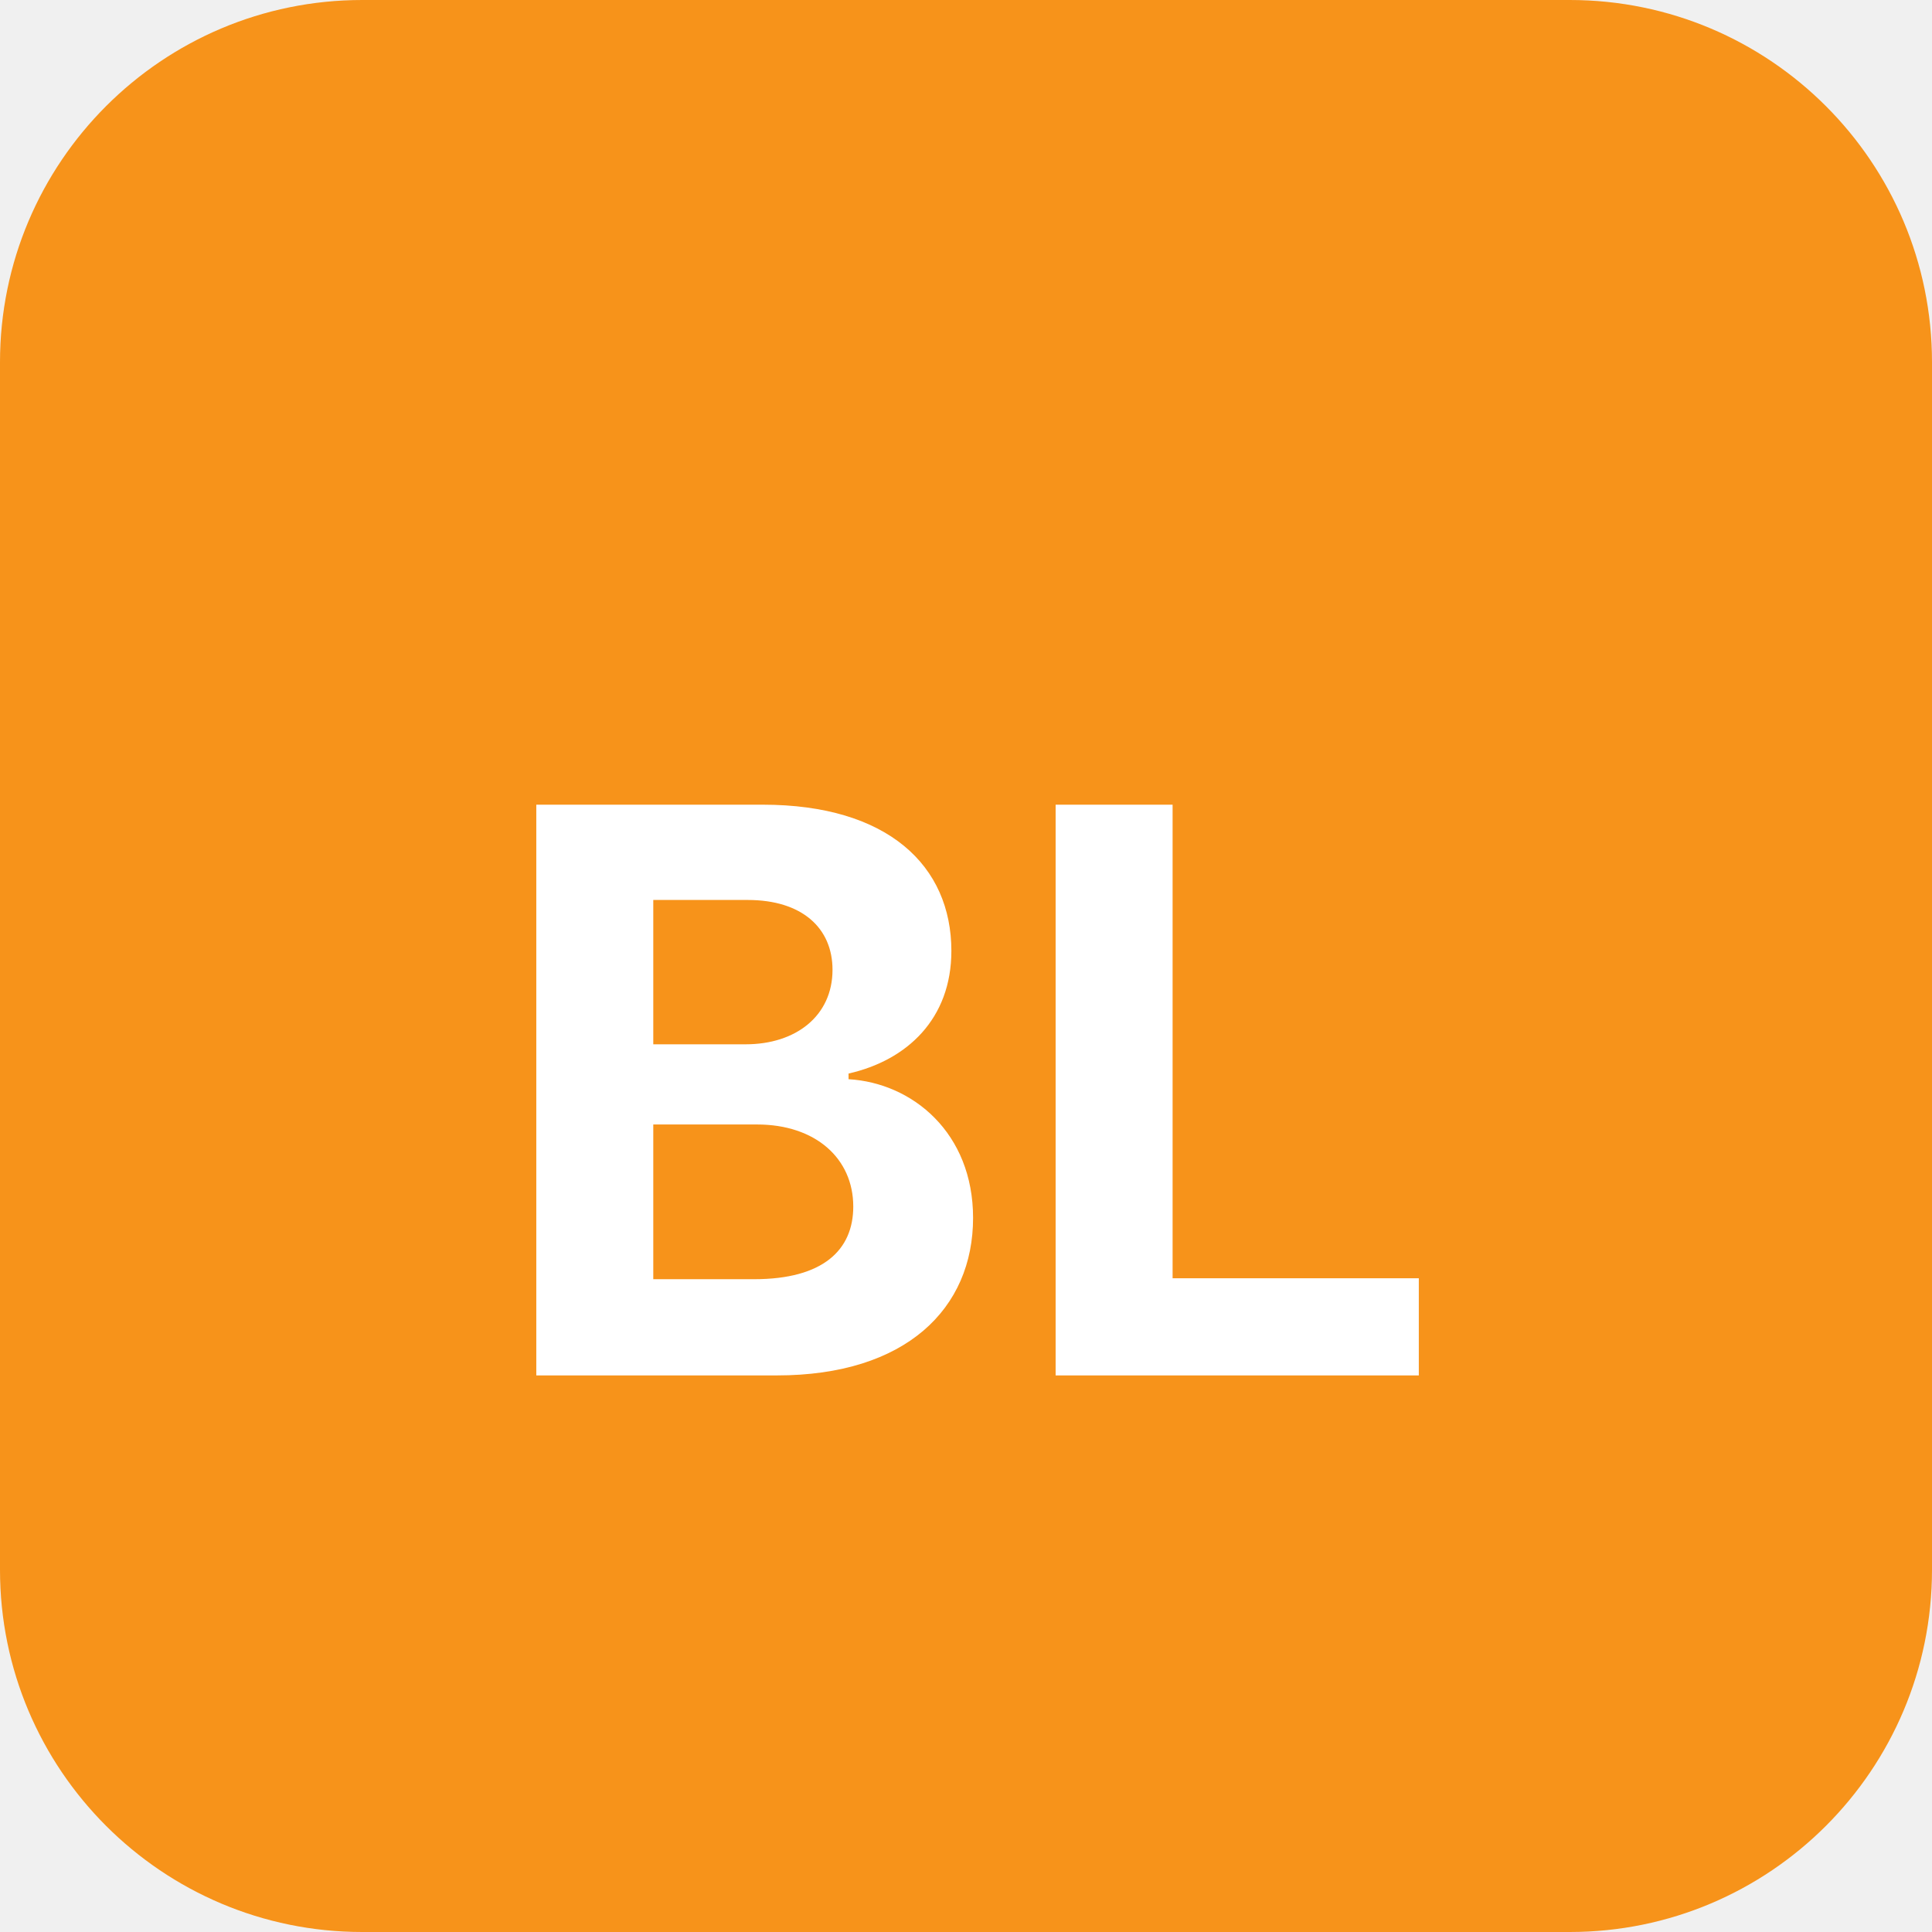
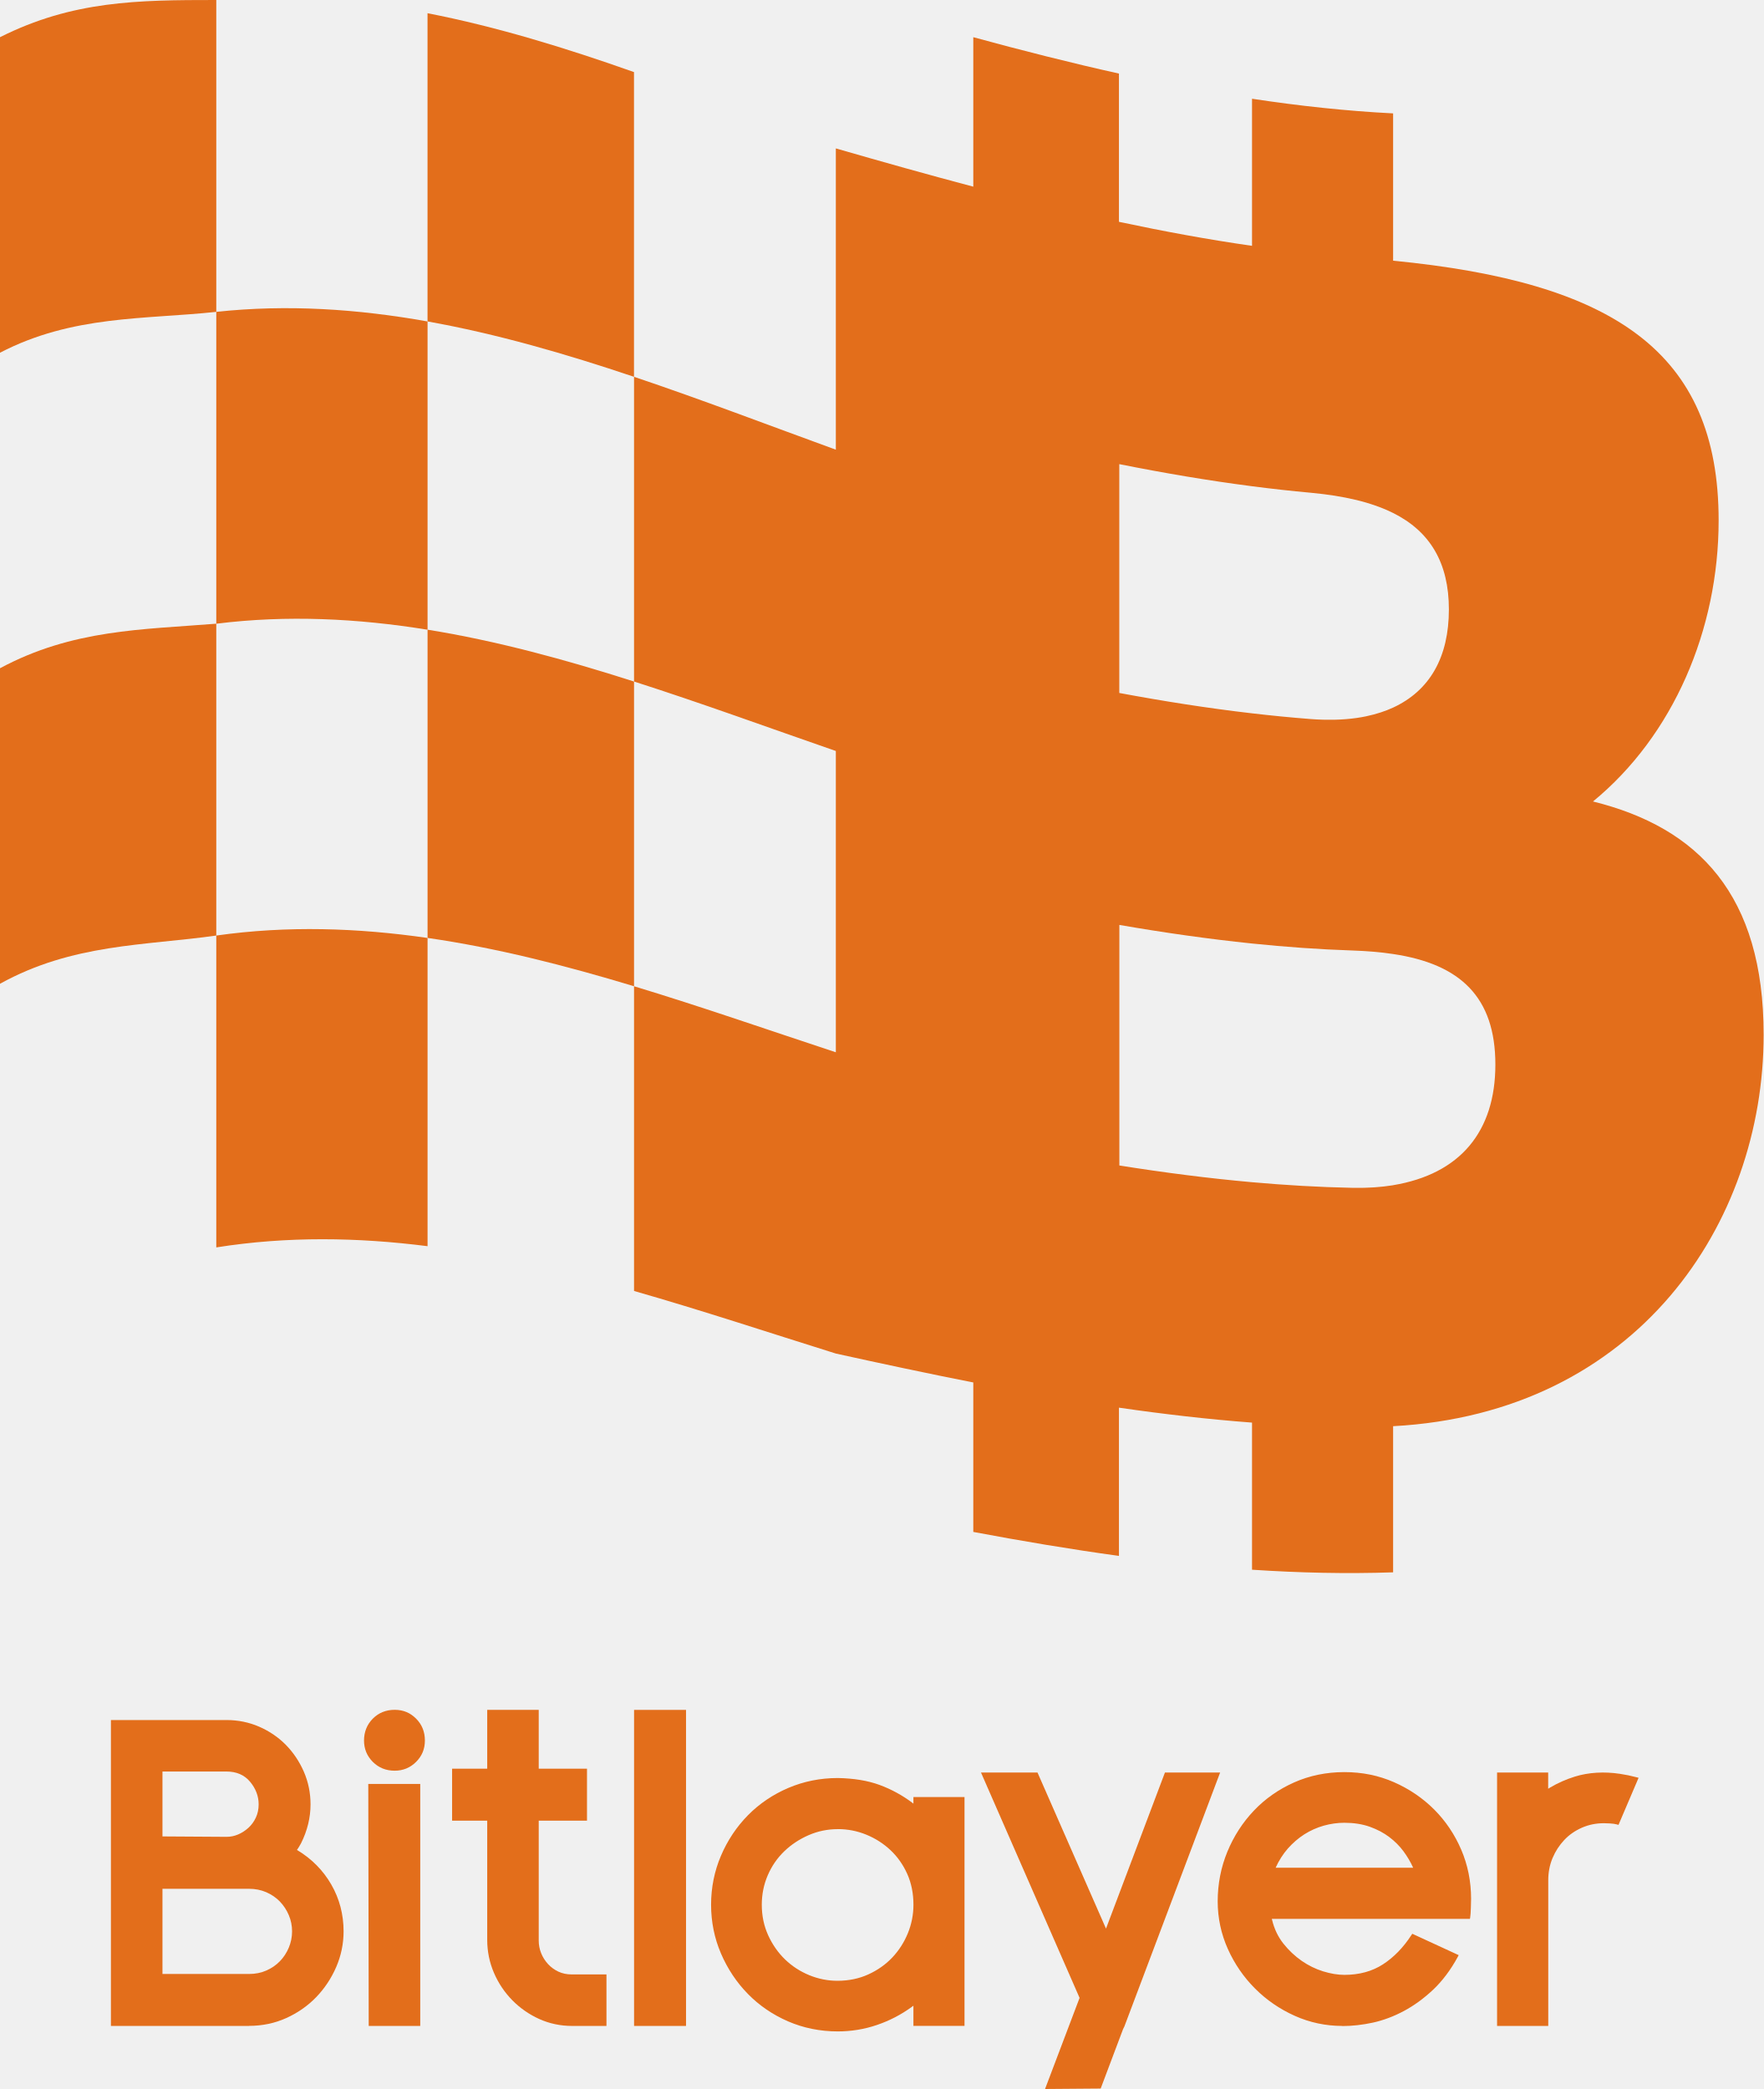
- <svg xmlns="http://www.w3.org/2000/svg" viewBox="0 0 32 32" width="32" height="32">
-   <rect width="32" height="32" rx="6" fill="#F7931A" />
-   <text x="50%" y="56%" text-anchor="middle" dominant-baseline="middle" font-family="-apple-system,sans-serif" font-size="13" font-weight="700" fill="#FFFFFF">BL</text>
+ <svg xmlns="http://www.w3.org/2000/svg" id="Layer_2" data-name="Layer 2" viewBox="0 0 476.54 564.48">
+   <defs>
+     <style>
+       .cls-1 {
+         fill: #e36e1b;
+       }
+     </style>
+   </defs>
+   <g id="Layer_1-2" data-name="Layer 1">
+     <g>
+       <g>
+         <g>
+           <path class="cls-1" d="M30.47,465.28h30.76c3.05,0,5.93.59,8.63,1.77,2.7,1.18,5.05,2.78,7.03,4.8,1.98,2.02,3.56,4.39,4.75,7.09,1.18,2.71,1.77,5.59,1.77,8.63,0,3.51-.84,6.94-2.52,10.29-.46.84-.84,1.45-1.14,1.83l-.34.34.69.34c3.81,2.29,6.8,5.32,8.98,9.09,2.17,3.77,3.26,7.91,3.26,12.41,0,3.28-.65,6.42-1.94,9.44-1.3,3.01-3.07,5.68-5.32,8.01-2.25,2.33-4.9,4.17-7.95,5.55-3.05,1.37-6.33,2.06-9.83,2.06H30.47v-81.66ZM61.24,496.84c1.14,0,2.25-.23,3.32-.69,1.07-.46,2.04-1.09,2.92-1.89.88-.8,1.58-1.77,2.12-2.92.53-1.14.8-2.4.8-3.77,0-2.36-.82-4.52-2.46-6.46-1.64-1.94-3.91-2.92-6.8-2.92h-17.73v18.53l17.84.11ZM43.4,533.9h23.9c1.75,0,3.37-.32,4.86-.97,1.49-.65,2.76-1.52,3.83-2.63,1.07-1.1,1.91-2.38,2.52-3.83.61-1.45.91-2.97.91-4.57s-.31-3.13-.91-4.57c-.61-1.45-1.45-2.73-2.52-3.83-1.07-1.1-2.34-1.98-3.83-2.63-1.49-.65-3.11-.97-4.86-.97h-23.9v24.02Z" />
+           <path class="cls-1" d="M67.3,547.44H29.97v-82.66h31.26c3.1,0,6.07.61,8.83,1.81,2.75,1.2,5.17,2.86,7.19,4.91,2.01,2.05,3.65,4.49,4.85,7.24,1.2,2.76,1.81,5.73,1.81,8.83,0,3.57-.86,7.11-2.57,10.52-.43.79-.8,1.39-1.11,1.8l.09.04c3.9,2.34,6.98,5.46,9.19,9.29,2.21,3.83,3.33,8.09,3.33,12.66,0,3.33-.67,6.57-1.99,9.63-1.32,3.05-3.14,5.8-5.42,8.16-2.28,2.36-5.01,4.26-8.1,5.65-3.1,1.4-6.48,2.1-10.04,2.1ZM30.97,546.44h36.33c3.42,0,6.66-.68,9.63-2.01,2.98-1.34,5.6-3.17,7.79-5.44,2.2-2.27,3.95-4.91,5.22-7.86,1.26-2.94,1.9-6.04,1.9-9.24,0-4.39-1.07-8.48-3.19-12.16-2.12-3.68-5.08-6.68-8.8-8.91l-1.27-.63.84-.83c.25-.32.62-.91,1.06-1.71,1.63-3.26,2.46-6.64,2.46-10.05,0-2.96-.58-5.8-1.73-8.43-1.15-2.64-2.72-4.97-4.65-6.94-1.93-1.96-4.24-3.54-6.88-4.7-2.63-1.15-5.47-1.73-8.43-1.73h-30.26v80.66ZM67.3,534.4h-24.4v-25.02h24.4c1.81,0,3.51.34,5.06,1.01,1.54.67,2.88,1.59,3.99,2.74,1.1,1.14,1.98,2.48,2.62,3.98.63,1.51.95,3.11.95,4.77s-.32,3.26-.95,4.77c-.63,1.5-1.51,2.84-2.62,3.98-1.11,1.15-2.45,2.07-3.99,2.74-1.54.67-3.24,1.01-5.06,1.01ZM43.9,533.4h23.4c1.68,0,3.25-.31,4.66-.93,1.42-.62,2.65-1.46,3.67-2.52,1.02-1.05,1.83-2.29,2.41-3.68.58-1.38.88-2.85.88-4.38s-.29-3-.88-4.38c-.58-1.39-1.4-2.62-2.41-3.68-1.02-1.05-2.25-1.9-3.67-2.52-1.42-.62-2.99-.93-4.66-.93h-23.4v23.02ZM61.24,497.34h0l-18.34-.12v-19.52h18.23c3.04,0,5.45,1.04,7.19,3.09,1.71,2.03,2.58,4.31,2.58,6.78,0,1.44-.29,2.78-.85,3.99-.56,1.2-1.31,2.23-2.23,3.07-.92.83-1.94,1.5-3.06,1.98-1.13.48-2.31.73-3.51.73ZM43.9,496.23l17.34.11c1.07,0,2.12-.22,3.12-.65,1.01-.43,1.94-1.04,2.78-1.8.82-.75,1.5-1.68,2-2.76.5-1.07.75-2.27.75-3.56,0-2.23-.79-4.3-2.34-6.14-1.56-1.84-3.66-2.74-6.42-2.74h-17.23v17.53Z" />
+         </g>
+         <g>
+           <path class="cls-1" d="M114.3,470.31c0,2.14-.74,3.95-2.23,5.43-1.49,1.49-3.3,2.23-5.43,2.23s-4.06-.74-5.55-2.23-2.23-3.3-2.23-5.43.74-4.06,2.23-5.55c1.49-1.49,3.33-2.23,5.55-2.23s3.95.74,5.43,2.23c1.49,1.49,2.23,3.34,2.23,5.55ZM113.05,482.55v64.39h-12.92l-.11-64.39h13.04Z" />
+           <path class="cls-1" d="M113.55,547.44h-13.92l-.12-65.39h14.04v65.39ZM100.62,546.44h11.92v-63.39h-12.04l.11,63.39ZM106.64,478.47c-2.34,0-4.32-.8-5.9-2.38-1.58-1.58-2.38-3.52-2.38-5.79s.8-4.32,2.38-5.9c1.58-1.58,3.56-2.38,5.9-2.38s4.21.8,5.79,2.38,2.38,3.56,2.38,5.9-.8,4.21-2.38,5.79c-1.58,1.58-3.52,2.38-5.79,2.38ZM106.64,463.03c-2.09,0-3.79.68-5.19,2.08-1.4,1.4-2.08,3.1-2.08,5.19s.68,3.68,2.08,5.08c1.4,1.4,3.1,2.08,5.19,2.08s3.68-.68,5.08-2.08c1.4-1.4,2.08-3.06,2.08-5.08s-.68-3.79-2.08-5.19-3.06-2.08-5.08-2.08Z" />
+         </g>
+         <g>
+           <path class="cls-1" d="M154.56,546.94c-3.05,0-5.93-.61-8.63-1.83-2.71-1.22-5.09-2.88-7.15-4.97-2.06-2.1-3.68-4.52-4.86-7.26-1.18-2.75-1.77-5.64-1.77-8.69v-32.71h-9.49v-13.04h9.49v-15.9h12.92v15.9h13.04v13.04h-13.04v32.94c0,1.22.23,2.4.69,3.55.46,1.14,1.1,2.17,1.94,3.09.84.91,1.83,1.64,2.97,2.17,1.14.53,2.4.8,3.77.8h8.92v12.92h-8.81Z" />
+           <path class="cls-1" d="M163.87,547.44h-9.31c-3.11,0-6.08-.63-8.84-1.87-2.75-1.24-5.21-2.95-7.3-5.08-2.09-2.13-3.76-4.62-4.96-7.42-1.2-2.79-1.81-5.78-1.81-8.89v-32.21h-9.49v-14.04h9.49v-15.9h13.92v15.9h13.04v14.04h-13.04v32.44c0,1.15.22,2.28.65,3.36.43,1.08,1.06,2.07,1.85,2.94.79.86,1.74,1.55,2.82,2.06,1.07.5,2.27.75,3.56.75h9.42v13.92ZM123.15,490.97h9.49v33.21c0,2.97.58,5.83,1.73,8.49,1.15,2.68,2.75,5.07,4.76,7.11,2.01,2.04,4.36,3.68,7,4.87,2.63,1.19,5.46,1.79,8.43,1.79h8.31v-11.92h-8.42c-1.44,0-2.78-.29-3.99-.85-1.2-.56-2.25-1.33-3.13-2.29-.87-.95-1.56-2.04-2.04-3.24-.48-1.2-.72-2.45-.72-3.73v-33.44h13.04v-12.04h-13.04v-15.9h-11.92v15.9h-9.49v12.04Z" />
+         </g>
+         <g>
+           <path class="cls-1" d="M171.83,546.94v-84.4h13.04v84.4h-13.04Z" />
+           <path class="cls-1" d="M185.37,547.44h-14.04v-85.4h14.04v85.4ZM172.33,546.44h12.04v-83.4h-12.04v83.4Z" />
+         </g>
+         <g>
+           <path class="cls-1" d="M260.12,546.94h-12.81v-5.95l-1.26.92c-2.82,2.06-5.91,3.66-9.26,4.8-3.36,1.14-6.82,1.72-10.41,1.72-4.73,0-9.15-.9-13.27-2.69-4.12-1.79-7.68-4.23-10.69-7.32-3.01-3.09-5.39-6.67-7.15-10.75-1.76-4.08-2.63-8.41-2.63-12.98s.88-8.92,2.63-13.04c1.75-4.12,4.15-7.72,7.2-10.81,3.05-3.09,6.63-5.51,10.75-7.26,4.12-1.75,8.5-2.63,13.15-2.63,4.27.08,7.97.69,11.09,1.83,3.13,1.14,6.06,2.74,8.81,4.8l1.03.91v-2.4h12.81v60.84ZM247.31,514.69c0-3.12-.57-5.96-1.72-8.52-1.14-2.55-2.69-4.75-4.63-6.58-1.94-1.83-4.17-3.26-6.69-4.29-2.52-1.03-5.15-1.54-7.89-1.54s-5.51.55-8.06,1.66c-2.56,1.11-4.8,2.59-6.75,4.46-1.94,1.87-3.47,4.08-4.57,6.63-1.11,2.56-1.66,5.28-1.66,8.18,0,3.05.59,5.87,1.77,8.46,1.18,2.59,2.75,4.82,4.69,6.69,1.94,1.87,4.17,3.32,6.69,4.35,2.52,1.03,5.11,1.54,7.78,1.54,3.13,0,5.98-.59,8.58-1.77,2.59-1.18,4.8-2.74,6.63-4.69,1.83-1.94,3.26-4.17,4.29-6.69,1.03-2.52,1.54-5.15,1.54-7.89Z" />
+           <path class="cls-1" d="M226.38,548.92c-4.77,0-9.3-.92-13.47-2.73-4.16-1.81-7.81-4.31-10.85-7.43-3.04-3.11-5.48-6.78-7.25-10.9-1.77-4.12-2.67-8.55-2.67-13.18s.9-9.08,2.67-13.23c1.77-4.15,4.23-7.84,7.31-10.96,3.08-3.12,6.75-5.6,10.91-7.37,4.16-1.77,8.65-2.67,13.35-2.67,4.32.08,8.11.7,11.27,1.86,3.16,1.16,6.16,2.79,8.93,4.87l.23.2v-1.79h13.81v61.84h-13.81v-5.46l-.46.34c-2.85,2.08-6.01,3.72-9.4,4.87-3.39,1.16-6.95,1.74-10.57,1.74ZM226.37,481.45c-4.55,0-8.91.87-12.95,2.59-4.04,1.72-7.6,4.13-10.59,7.15-2.99,3.03-5.38,6.61-7.1,10.65-1.72,4.03-2.59,8.35-2.59,12.84s.87,8.79,2.59,12.78c1.72,4.01,4.09,7.57,7.05,10.6,2.95,3.03,6.5,5.46,10.53,7.21,4.04,1.75,8.43,2.64,13.07,2.64,3.51,0,6.96-.57,10.25-1.69,3.29-1.12,6.36-2.71,9.13-4.73l2.05-1.49v6.43h11.81v-59.84h-11.81v3.01l-1.86-1.65c-2.66-1.99-5.58-3.58-8.65-4.71-3.06-1.12-6.73-1.72-10.93-1.8ZM226.27,536.23c-2.72,0-5.4-.53-7.97-1.58-2.56-1.05-4.87-2.55-6.85-4.45-1.98-1.9-3.59-4.21-4.8-6.84-1.21-2.64-1.82-5.56-1.82-8.67s.57-5.77,1.7-8.38c1.12-2.6,2.7-4.89,4.69-6.79,1.98-1.9,4.3-3.43,6.9-4.56,5.14-2.23,11.14-2.25,16.34-.12,2.56,1.05,4.87,2.52,6.84,4.39,1.98,1.87,3.58,4.13,4.75,6.74,1.17,2.61,1.76,5.54,1.76,8.72,0,2.8-.53,5.52-1.58,8.08-1.05,2.56-2.52,4.87-4.39,6.84-1.87,1.98-4.15,3.6-6.79,4.8-2.64,1.21-5.6,1.82-8.78,1.82ZM226.38,494.26c-2.74,0-5.38.54-7.86,1.62-2.49,1.08-4.71,2.54-6.6,4.36s-3.39,3.99-4.46,6.47c-1.07,2.48-1.62,5.16-1.62,7.98,0,2.97.58,5.74,1.73,8.26,1.15,2.52,2.69,4.72,4.58,6.54,1.89,1.82,4.09,3.24,6.53,4.24,2.45,1,5,1.51,7.59,1.51,3.04,0,5.86-.58,8.37-1.73,2.52-1.15,4.7-2.69,6.48-4.58,1.78-1.89,3.19-4.09,4.19-6.54,1-2.44,1.51-5.04,1.51-7.7,0-3.04-.56-5.84-1.67-8.32-1.11-2.48-2.63-4.64-4.52-6.42-1.89-1.78-4.09-3.19-6.54-4.19-2.44-1-5.03-1.51-7.7-1.51Z" />
+         </g>
+         <g>
+           <path class="cls-1" d="M280.02,479.46l18.87,43,16.24-43h13.84l-25.62,67.93-.34.69-5.95,15.78-13.95.11,9.15-24.13-26.42-60.38h14.18Z" />
+           <path class="cls-1" d="M282.38,564.48l9.33-24.62-26.64-60.9h15.27l.13.3,18.38,41.88,15.93-42.18h14.91l-25.87,68.61-.36.73-6.05,16.06-15.03.12ZM266.6,479.96l26.19,59.87-8.96,23.64,12.88-.11,5.83-15.46.36-.73,25.34-67.21h-12.77l-16.55,43.83-19.23-43.83h-13.09Z" />
+         </g>
+         <g>
+           <path class="cls-1" d="M343.03,518l.23.91c.61,2.52,1.66,4.71,3.15,6.58,1.49,1.87,3.16,3.45,5.03,4.75,1.87,1.3,3.85,2.27,5.95,2.92,2.1.65,4.06.97,5.89.97,4.12,0,7.68-.97,10.69-2.92,3.01-1.94,5.62-4.63,7.83-8.06l11.66,5.37c-1.91,3.51-4.1,6.42-6.58,8.75-2.48,2.33-5.07,4.21-7.78,5.66-2.71,1.45-5.45,2.48-8.23,3.09-2.78.61-5.51.91-8.18.91-4.42,0-8.63-.9-12.64-2.69-4-1.79-7.53-4.21-10.58-7.26-3.05-3.05-5.47-6.58-7.26-10.58-1.79-4-2.69-8.21-2.69-12.64,0-4.65.86-9.05,2.57-13.21,1.72-4.15,4.08-7.81,7.09-10.98,3.01-3.16,6.58-5.66,10.69-7.49,4.12-1.83,8.58-2.74,13.38-2.74s9.13.9,13.21,2.69c4.08,1.79,7.64,4.21,10.69,7.26,3.05,3.05,5.45,6.62,7.21,10.69,1.75,4.08,2.63,8.45,2.63,13.09,0,.46-.02,1.28-.06,2.46-.04,1.18-.1,2-.17,2.46h-53.75ZM382.26,504.39c-.69-1.52-1.56-3.01-2.63-4.46-1.07-1.45-2.38-2.76-3.95-3.95-1.56-1.18-3.37-2.13-5.43-2.86-2.06-.72-4.39-1.09-6.98-1.09-1.91,0-3.81.27-5.72.8-1.91.53-3.7,1.33-5.38,2.4-1.68,1.07-3.2,2.38-4.57,3.95-1.37,1.56-2.52,3.37-3.43,5.43l-.11.57h38.54l-.34-.8Z" />
+           <path class="cls-1" d="M362.7,547.44c-4.48,0-8.8-.92-12.84-2.73-4.04-1.81-7.65-4.28-10.73-7.37-3.08-3.08-5.56-6.68-7.37-10.73-1.81-4.05-2.73-8.37-2.73-12.84,0-4.69.88-9.2,2.61-13.4,1.73-4.2,4.15-7.94,7.19-11.13,3.04-3.2,6.69-5.75,10.85-7.6,4.16-1.85,8.73-2.79,13.58-2.79s9.28.92,13.41,2.73c4.12,1.81,7.77,4.29,10.85,7.37,3.08,3.08,5.54,6.73,7.31,10.85,1.77,4.12,2.67,8.6,2.67,13.29,0,.46-.02,1.29-.06,2.47-.04,1.22-.1,2.05-.18,2.53l-.07.42h-53.53l.07.29c.59,2.44,1.62,4.58,3.05,6.39,1.45,1.82,3.11,3.38,4.93,4.65,1.82,1.26,3.77,2.22,5.81,2.85,2.04.63,3.97.95,5.74.95,4,0,7.5-.95,10.42-2.84,2.94-1.9,5.52-4.56,7.69-7.91l.24-.36,12.54,5.78-.25.47c-1.92,3.54-4.17,6.52-6.67,8.88-2.5,2.35-5.15,4.28-7.88,5.74-2.73,1.46-5.55,2.52-8.36,3.14-2.8.61-5.59.93-8.28.93ZM363.27,479.85c-4.71,0-9.14.91-13.18,2.7-4.04,1.79-7.58,4.28-10.53,7.38-2.95,3.1-5.31,6.74-6.99,10.82-1.68,4.08-2.54,8.46-2.54,13.02s.89,8.51,2.64,12.43c1.76,3.93,4.17,7.44,7.16,10.43,2.99,2.99,6.5,5.4,10.43,7.16,6.29,2.82,13.26,3.33,20.5,1.74,2.73-.6,5.45-1.62,8.11-3.04,2.66-1.42,5.24-3.3,7.67-5.58,2.32-2.17,4.41-4.92,6.22-8.16l-10.78-4.97c-2.19,3.31-4.8,5.94-7.75,7.85-3.08,1.99-6.77,3-10.96,3-1.87,0-3.91-.33-6.04-.99-2.13-.66-4.18-1.66-6.08-2.98-1.9-1.32-3.63-2.95-5.14-4.85-1.53-1.92-2.62-4.2-3.24-6.77l-.38-1.53h53.95c.05-.46.08-1.12.11-1.98.04-1.17.06-1.99.06-2.44,0-4.56-.87-8.9-2.59-12.9-1.72-4-4.11-7.55-7.1-10.54-2.99-2.99-6.54-5.4-10.54-7.16-4-1.76-8.38-2.65-13.01-2.65ZM383.36,505.69h-39.91l.27-1.27c.93-2.09,2.11-3.96,3.51-5.56,1.4-1.59,2.97-2.95,4.68-4.04,1.71-1.09,3.56-1.92,5.51-2.46,1.94-.54,3.91-.82,5.85-.82,2.64,0,5.04.38,7.14,1.11,2.1.74,3.97,1.73,5.57,2.93,1.59,1.21,2.95,2.57,4.05,4.05,1.08,1.47,1.99,3,2.68,4.55h0s.64,1.51.64,1.51ZM344.69,504.69h37.15l-.04-.1c-.67-1.48-1.54-2.95-2.58-4.36-1.04-1.4-2.33-2.7-3.84-3.84-1.51-1.14-3.29-2.08-5.3-2.79-2-.7-4.29-1.06-6.81-1.06-1.85,0-3.73.26-5.58.78-1.85.52-3.61,1.31-5.24,2.34-1.63,1.04-3.13,2.34-4.47,3.85-1.3,1.49-2.41,3.22-3.29,5.17Z" />
+         </g>
+         <g>
+           <path class="cls-1" d="M417.83,479.46v4.8l1.26-.8c2.06-1.22,4.25-2.19,6.58-2.92,2.33-.72,4.78-1.09,7.38-1.09,1.52,0,3.05.11,4.57.34,1.52.23,3.01.53,4.46.92l-5.03,11.78c-.53-.15-1.2-.25-2-.29-.8-.04-1.35-.06-1.66-.06-2.21,0-4.27.42-6.18,1.26-1.91.84-3.55,1.98-4.92,3.43-1.37,1.45-2.46,3.13-3.26,5.03-.8,1.91-1.2,3.97-1.2,6.18v38.88h-12.81v-67.48h12.81Z" />
+           <path class="cls-1" d="M418.33,547.44h-13.81v-68.48h13.81v4.39l.49-.31c2.1-1.24,4.35-2.24,6.7-2.97,3.75-1.17,7.98-1.39,12.17-.76,1.53.23,3.05.54,4.51.93l.56.15-5.43,12.72-.42-.12c-.49-.14-1.13-.23-1.89-.27-.79-.04-1.33-.06-1.63-.06-2.13,0-4.14.41-5.97,1.22-1.83.81-3.44,1.92-4.75,3.32-1.32,1.4-2.39,3.04-3.16,4.88-.77,1.83-1.16,3.85-1.16,5.98v39.38ZM405.52,546.44h11.81v-38.38c0-2.27.42-4.41,1.24-6.37.82-1.96,1.95-3.7,3.36-5.18,1.41-1.49,3.12-2.68,5.08-3.54,1.96-.86,4.11-1.3,6.38-1.3.31,0,.87.02,1.68.06.65.03,1.21.1,1.69.2l4.63-10.85c-1.25-.31-2.54-.57-3.84-.76-4.04-.6-8.12-.39-11.73.73-2.27.71-4.45,1.67-6.47,2.87l-2.01,1.28v-5.21h-11.81v66.48Z" />
+         </g>
+       </g>
+       <g>
+         <path class="cls-1" d="M0,10.05v85.26c19.63-10.2,39.11-8.96,58.44-11.04V0C37.23,0,19.63.18,0,10.05Z" />
+         <path class="cls-1" d="M171.31,19.48c-18.45-6.53-37.05-12.25-55.79-15.91v83.29c18.74,3.35,37.33,8.75,55.79,14.96V19.48Z" />
+         <path class="cls-1" d="M115.53,170.15v-83.29c-18.88-3.37-37.91-4.66-57.09-2.59v84.27c19.18-2.4,38.21-1.43,57.09,1.62Z" />
+         <path class="cls-1" d="M0,180.57v85.26c19.63-10.87,39.11-10.29,58.44-13.03v-84.27c-20.02,1.62-38.81,1.5-58.44,12.04Z" />
+         <path class="cls-1" d="M115.53,170.15v83.29c18.74,2.71,37.33,7.48,55.79,13.06v-82.34c-18.45-5.9-37.05-10.99-55.79-14.01Z" />
+         <path class="cls-1" d="M58.44,252.8v84.27c19.18-3.05,38.21-2.73,57.09-.33v-83.29c-18.88-2.73-37.91-3.37-57.09-.65Z" />
+         <path class="cls-1" d="M430.43,216.58c21.73-17.83,33.96-46.48,33.96-75.96,0-45.68-28.55-64.38-87.96-70.18V30.64c-12.64-.64-25.34-2.02-38.12-3.96v39.75c-11.93-1.71-23.91-3.92-35.96-6.49V19.88c-13.05-2.9-26.16-6.23-39.36-9.83,0,13.46,0,26.93,0,40.39-12.32-3.26-24.69-6.75-37.14-10.34v81.41c-18.04-6.56-36.21-13.53-54.53-19.69v82.34c18.31,5.86,36.49,12.52,54.53,18.77v81.41c-18.04-5.94-36.21-12.29-54.53-17.84v82.34c18.31,5.23,36.49,11.27,54.53,16.91h0c12.44,2.74,24.82,5.39,37.14,7.81,0,13.46,0,26.93,0,40.39,13.19,2.48,26.31,4.69,39.36,6.48v-40.06c12.05,1.75,24.04,3.14,35.96,4.04v39.75c12.78.85,25.48,1.14,38.12.71v-39.49c65.88-3.55,100.12-54.74,100.12-105.79,0-37.68-17.55-55.95-46.12-63.02ZM302.46,125.42c12.01,2.4,23.96,4.43,35.84,5.97,5.31.69,10.61,1.28,15.89,1.76,1.01.09,2,.2,2.97.32.24.03.48.06.72.09.9.11,1.79.23,2.65.37.06,0,.12.02.18.03.95.15,1.87.32,2.77.49.16.03.32.06.47.1.86.17,1.7.35,2.52.55.03,0,.06.01.09.02.9.22,1.77.45,2.61.7.05.02.11.03.17.05,2.58.77,4.94,1.67,7.07,2.74,10,4.97,15.09,13.49,15.09,26.06,0,12.81-5.09,21.92-15.09,26.54-2.13.98-4.5,1.75-7.08,2.3-.05.01-.11.02-.16.04-.85.18-1.72.33-2.62.46-.03,0-.06,0-.09.01-.82.12-1.66.21-2.52.28-.16.01-.31.03-.47.04-.9.07-1.82.12-2.77.14-.06,0-.12,0-.18,0-.86.02-1.75.01-2.65,0-.24,0-.48-.01-.73-.02-.97-.03-1.95-.08-2.97-.16-5.29-.41-10.58-.93-15.89-1.55-11.89-1.38-23.83-3.26-35.84-5.5v-61.8ZM376.42,320.27c-.77.12-1.56.23-2.36.32-.23.03-.47.05-.7.07-.59.06-1.18.11-1.78.16-.28.02-.56.04-.84.05-.6.04-1.21.06-1.83.08-.26,0-.52.02-.79.02-.88.02-1.76.02-2.67,0-9.02-.18-18.07-.71-27.15-1.52-11.89-1.06-23.83-2.61-35.84-4.52v-65c12.01,2.08,23.96,3.79,35.84,5.02,9.09.94,18.14,1.59,27.15,1.89.91.03,1.8.07,2.67.12.27.02.53.03.79.05.61.04,1.23.08,1.82.13.28.02.56.05.84.07.6.05,1.19.12,1.78.18.23.03.47.05.7.08.8.1,1.59.2,2.36.32,18.17,2.7,27.65,11.64,27.65,29.87,0,18.08-9.48,29.59-27.65,32.6Z" />
+       </g>
+     </g>
+   </g>
</svg>
